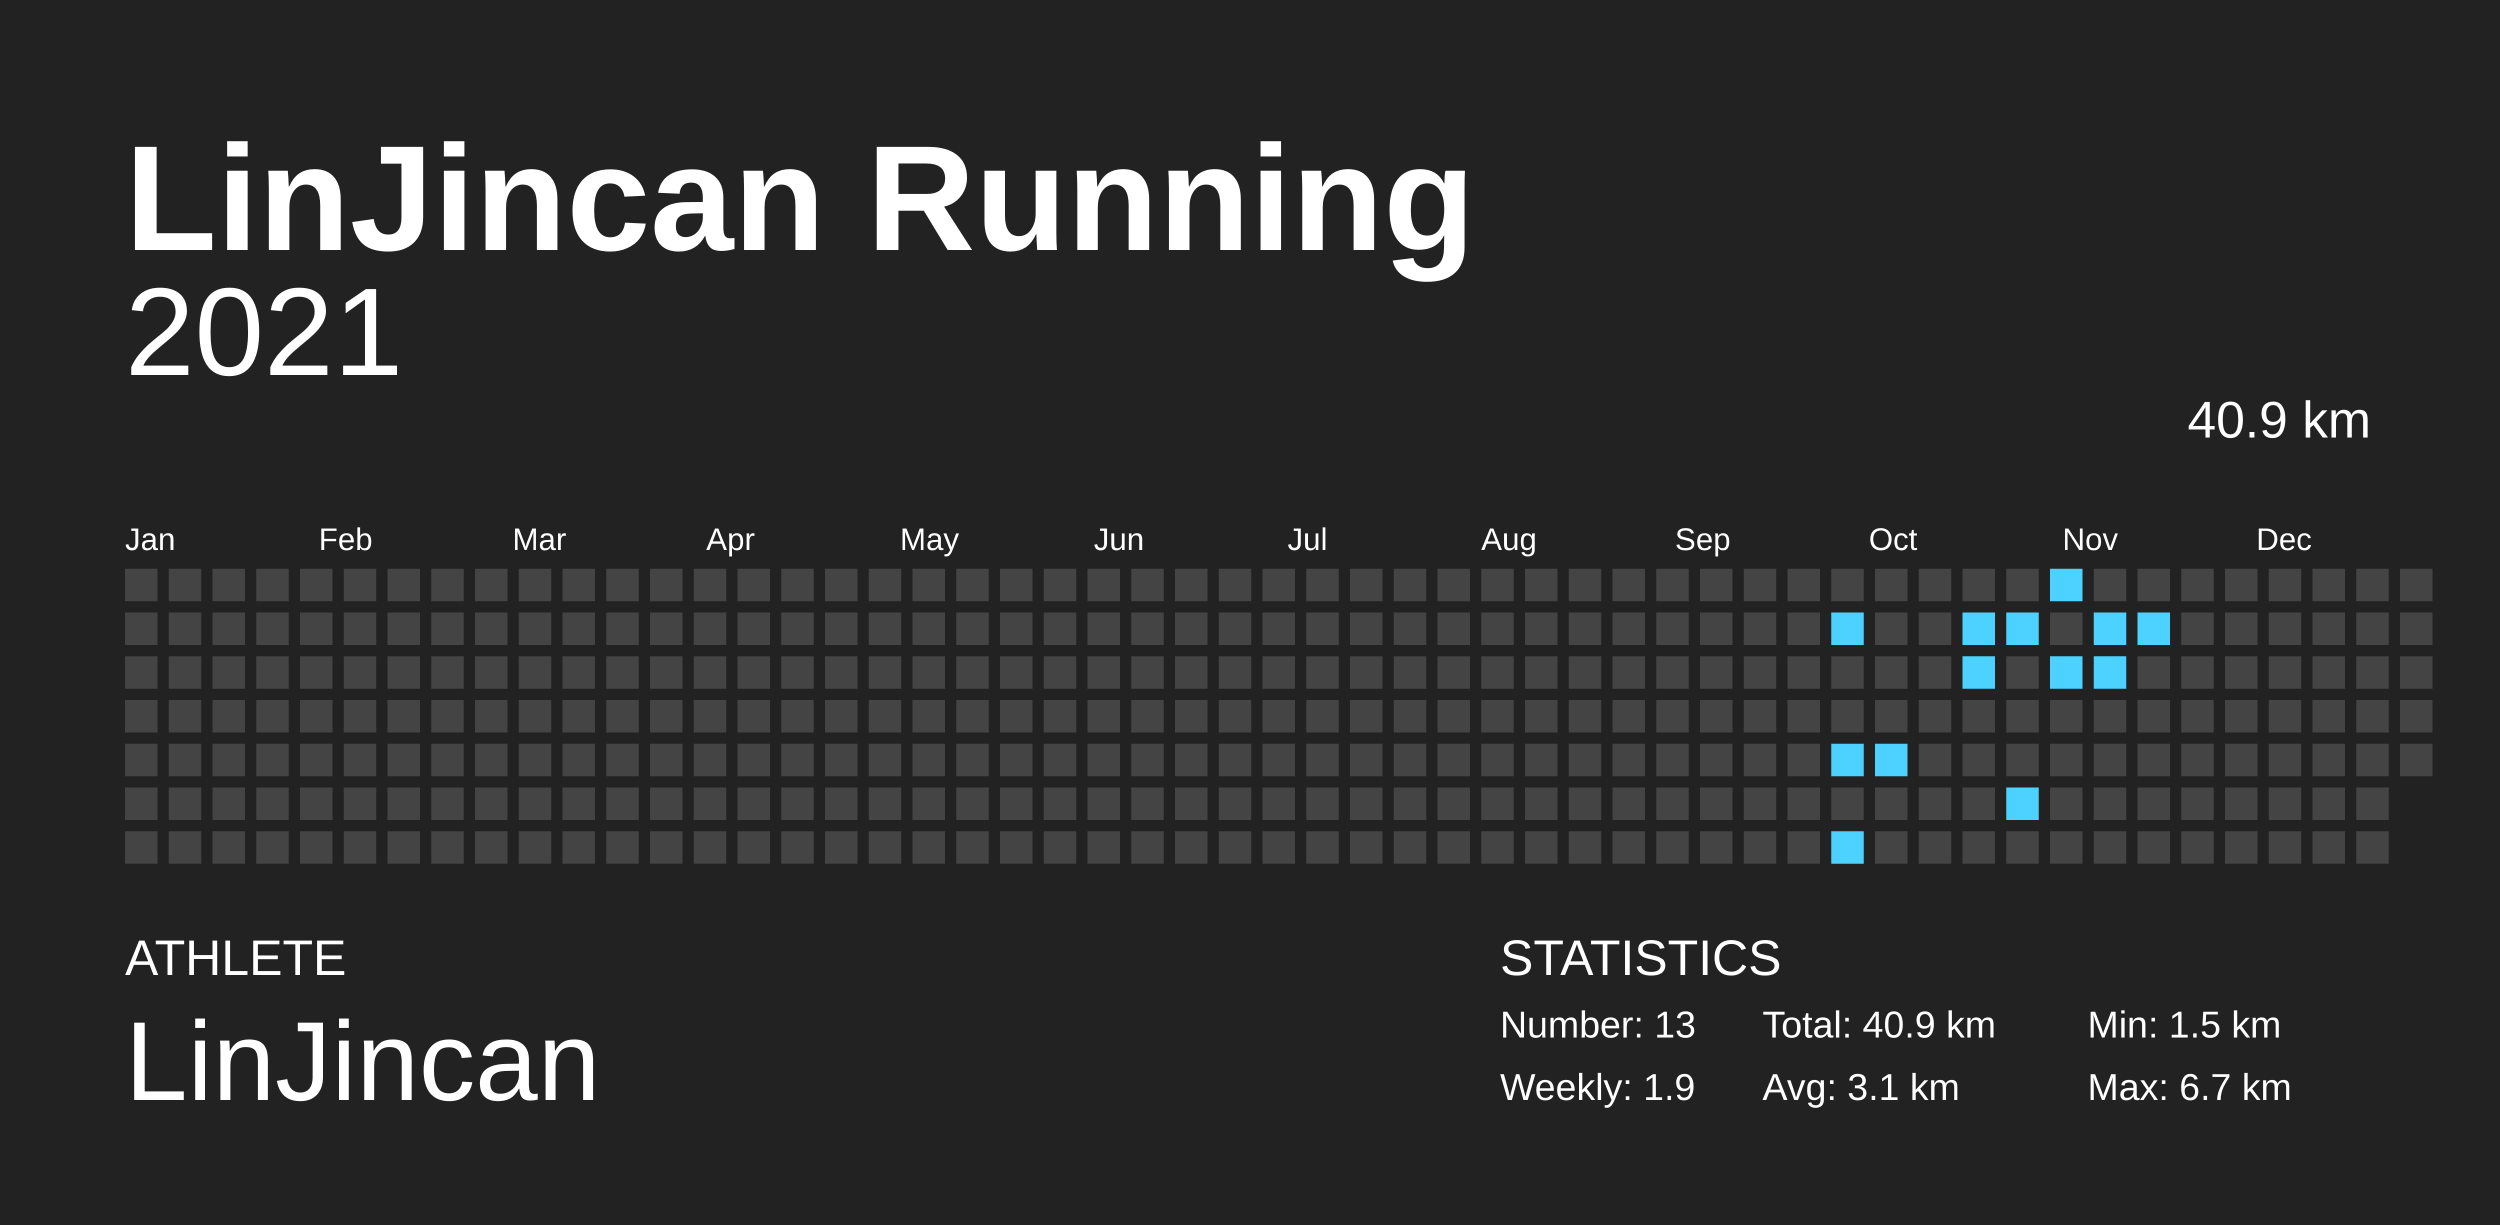
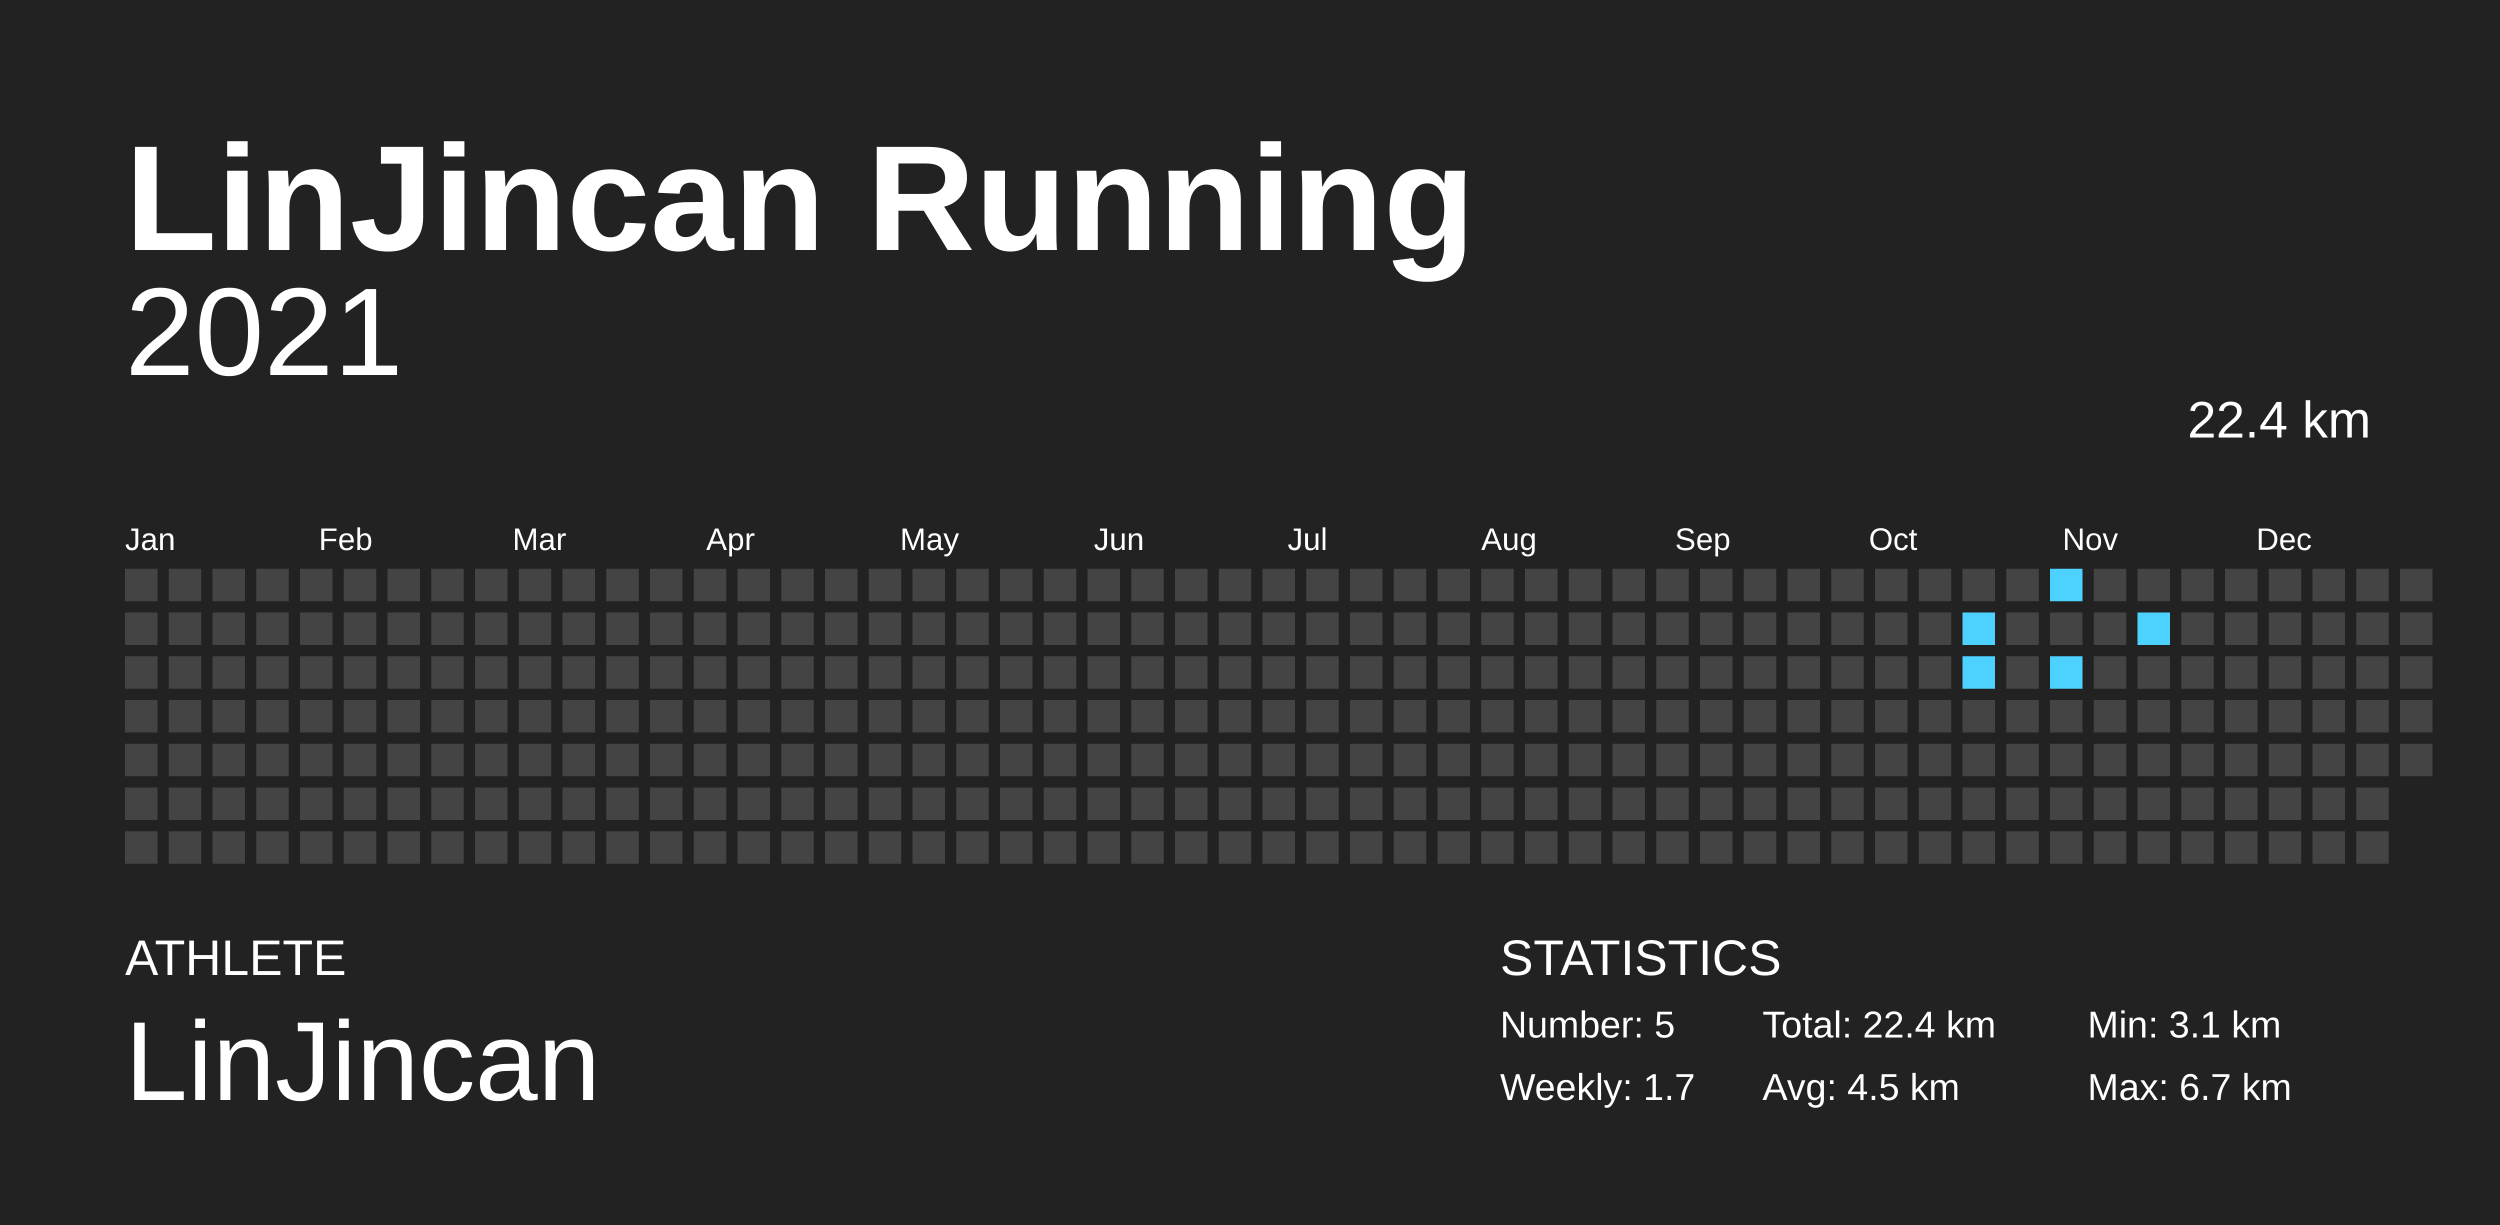
<svg xmlns="http://www.w3.org/2000/svg" baseProfile="full" height="98mm" version="1.1" viewBox="0,0,200,98" width="200mm">
  <defs />
  <rect fill="#222222" height="98" width="200" x="0" y="0" />
  <text fill="#FFFFFF" style="font-size:12px; font-family:Arial; font-weight:bold;" x="10" y="20">LinJincan Running</text>
  <text fill="#FFFFFF" style="font-size:4px; font-family:Arial" x="10" y="78">ATHLETE</text>
  <text fill="#FFFFFF" style="font-size:9px; font-family:Arial" x="10" y="88">LinJincan</text>
  <text fill="#FFFFFF" style="font-size:4px; font-family:Arial" x="120" y="78">STATISTICS</text>
-   <text fill="#FFFFFF" style="font-size:3px; font-family:Arial" x="120" y="83">Number: 13</text>
-   <text fill="#FFFFFF" style="font-size:3px; font-family:Arial" x="120" y="88">Weekly: 1.9</text>
-   <text fill="#FFFFFF" style="font-size:3px; font-family:Arial" x="141" y="83">Total: 40.9 km</text>
-   <text fill="#FFFFFF" style="font-size:3px; font-family:Arial" x="141" y="88">Avg: 3.1 km</text>
-   <text fill="#FFFFFF" style="font-size:3px; font-family:Arial" x="167" y="83">Min: 1.5 km</text>
+   <text fill="#FFFFFF" style="font-size:3px; font-family:Arial" x="120" y="83">Number: 5</text>
+   <text fill="#FFFFFF" style="font-size:3px; font-family:Arial" x="120" y="88">Weekly: 1.7</text>
+   <text fill="#FFFFFF" style="font-size:3px; font-family:Arial" x="141" y="83">Total: 22.4 km</text>
+   <text fill="#FFFFFF" style="font-size:3px; font-family:Arial" x="141" y="88">Avg: 4.5 km</text>
+   <text fill="#FFFFFF" style="font-size:3px; font-family:Arial" x="167" y="83">Min: 3.1 km</text>
  <text fill="#FFFFFF" style="font-size:3px; font-family:Arial" x="167" y="88">Max: 6.7 km</text>
  <text alignment-baseline="hanging" fill="#FFFFFF" style="font-size:10.0px; font-family:Arial;" x="10" y="30">2021</text>
-   <text alignment-baseline="hanging" fill="#FFFFFF" style="font-size:4.125px; font-family:Arial;" x="175" y="35">40.9 km</text>
+   <text alignment-baseline="hanging" fill="#FFFFFF" style="font-size:4.125px; font-family:Arial;" x="175" y="35">22.4 km</text>
  <text fill="#FFFFFF" style="font-size:2.5px; font-family:Arial" x="10.0" y="44">Jan</text>
  <text fill="#FFFFFF" style="font-size:2.5px; font-family:Arial" x="25.5" y="44">Feb</text>
  <text fill="#FFFFFF" style="font-size:2.5px; font-family:Arial" x="41.0" y="44">Mar</text>
  <text fill="#FFFFFF" style="font-size:2.5px; font-family:Arial" x="56.5" y="44">Apr</text>
  <text fill="#FFFFFF" style="font-size:2.5px; font-family:Arial" x="72.0" y="44">May</text>
  <text fill="#FFFFFF" style="font-size:2.5px; font-family:Arial" x="87.5" y="44">Jun</text>
  <text fill="#FFFFFF" style="font-size:2.5px; font-family:Arial" x="103.0" y="44">Jul</text>
  <text fill="#FFFFFF" style="font-size:2.5px; font-family:Arial" x="118.5" y="44">Aug</text>
  <text fill="#FFFFFF" style="font-size:2.5px; font-family:Arial" x="134.0" y="44">Sep</text>
  <text fill="#FFFFFF" style="font-size:2.5px; font-family:Arial" x="149.5" y="44">Oct</text>
  <text fill="#FFFFFF" style="font-size:2.5px; font-family:Arial" x="165.0" y="44">Nov</text>
  <text fill="#FFFFFF" style="font-size:2.5px; font-family:Arial" x="180.5" y="44">Dec</text>
  <rect fill="#444444" height="2.6" width="2.6" x="10.0" y="45.5" />
  <rect fill="#444444" height="2.6" width="2.6" x="10.0" y="49.0" />
  <rect fill="#444444" height="2.6" width="2.6" x="10.0" y="52.5" />
  <rect fill="#444444" height="2.6" width="2.6" x="10.0" y="56.0" />
  <rect fill="#444444" height="2.6" width="2.6" x="10.0" y="59.5" />
  <rect fill="#444444" height="2.6" width="2.6" x="10.0" y="63.0" />
  <rect fill="#444444" height="2.6" width="2.6" x="10.0" y="66.5" />
  <rect fill="#444444" height="2.6" width="2.6" x="13.5" y="45.5" />
  <rect fill="#444444" height="2.6" width="2.6" x="13.5" y="49.0" />
  <rect fill="#444444" height="2.6" width="2.6" x="13.5" y="52.5" />
  <rect fill="#444444" height="2.6" width="2.6" x="13.5" y="56.0" />
  <rect fill="#444444" height="2.6" width="2.6" x="13.5" y="59.5" />
  <rect fill="#444444" height="2.6" width="2.6" x="13.5" y="63.0" />
  <rect fill="#444444" height="2.6" width="2.6" x="13.5" y="66.5" />
  <rect fill="#444444" height="2.6" width="2.6" x="17.0" y="45.5" />
  <rect fill="#444444" height="2.6" width="2.6" x="17.0" y="49.0" />
  <rect fill="#444444" height="2.6" width="2.6" x="17.0" y="52.5" />
  <rect fill="#444444" height="2.6" width="2.6" x="17.0" y="56.0" />
  <rect fill="#444444" height="2.6" width="2.6" x="17.0" y="59.5" />
  <rect fill="#444444" height="2.6" width="2.6" x="17.0" y="63.0" />
  <rect fill="#444444" height="2.6" width="2.6" x="17.0" y="66.5" />
  <rect fill="#444444" height="2.6" width="2.6" x="20.5" y="45.5" />
  <rect fill="#444444" height="2.6" width="2.6" x="20.5" y="49.0" />
  <rect fill="#444444" height="2.6" width="2.6" x="20.5" y="52.5" />
  <rect fill="#444444" height="2.6" width="2.6" x="20.5" y="56.0" />
  <rect fill="#444444" height="2.6" width="2.6" x="20.5" y="59.5" />
  <rect fill="#444444" height="2.6" width="2.6" x="20.5" y="63.0" />
  <rect fill="#444444" height="2.6" width="2.6" x="20.5" y="66.5" />
  <rect fill="#444444" height="2.6" width="2.6" x="24.0" y="45.5" />
  <rect fill="#444444" height="2.6" width="2.6" x="24.0" y="49.0" />
  <rect fill="#444444" height="2.6" width="2.6" x="24.0" y="52.5" />
  <rect fill="#444444" height="2.6" width="2.6" x="24.0" y="56.0" />
  <rect fill="#444444" height="2.6" width="2.6" x="24.0" y="59.5" />
  <rect fill="#444444" height="2.6" width="2.6" x="24.0" y="63.0" />
  <rect fill="#444444" height="2.6" width="2.6" x="24.0" y="66.5" />
  <rect fill="#444444" height="2.6" width="2.6" x="27.5" y="45.5" />
  <rect fill="#444444" height="2.6" width="2.6" x="27.5" y="49.0" />
  <rect fill="#444444" height="2.6" width="2.6" x="27.5" y="52.5" />
  <rect fill="#444444" height="2.6" width="2.6" x="27.5" y="56.0" />
  <rect fill="#444444" height="2.6" width="2.6" x="27.5" y="59.5" />
  <rect fill="#444444" height="2.6" width="2.6" x="27.5" y="63.0" />
  <rect fill="#444444" height="2.6" width="2.6" x="27.5" y="66.5" />
  <rect fill="#444444" height="2.6" width="2.6" x="31.0" y="45.5" />
  <rect fill="#444444" height="2.6" width="2.6" x="31.0" y="49.0" />
  <rect fill="#444444" height="2.6" width="2.6" x="31.0" y="52.5" />
  <rect fill="#444444" height="2.6" width="2.6" x="31.0" y="56.0" />
  <rect fill="#444444" height="2.6" width="2.6" x="31.0" y="59.5" />
  <rect fill="#444444" height="2.6" width="2.6" x="31.0" y="63.0" />
  <rect fill="#444444" height="2.6" width="2.6" x="31.0" y="66.5" />
  <rect fill="#444444" height="2.6" width="2.6" x="34.5" y="45.5" />
  <rect fill="#444444" height="2.6" width="2.6" x="34.5" y="49.0" />
  <rect fill="#444444" height="2.6" width="2.6" x="34.5" y="52.5" />
  <rect fill="#444444" height="2.6" width="2.6" x="34.5" y="56.0" />
  <rect fill="#444444" height="2.6" width="2.6" x="34.5" y="59.5" />
  <rect fill="#444444" height="2.6" width="2.6" x="34.5" y="63.0" />
  <rect fill="#444444" height="2.6" width="2.6" x="34.5" y="66.5" />
  <rect fill="#444444" height="2.6" width="2.6" x="38.0" y="45.5" />
  <rect fill="#444444" height="2.6" width="2.6" x="38.0" y="49.0" />
  <rect fill="#444444" height="2.6" width="2.6" x="38.0" y="52.5" />
  <rect fill="#444444" height="2.6" width="2.6" x="38.0" y="56.0" />
  <rect fill="#444444" height="2.6" width="2.6" x="38.0" y="59.5" />
  <rect fill="#444444" height="2.6" width="2.6" x="38.0" y="63.0" />
  <rect fill="#444444" height="2.6" width="2.6" x="38.0" y="66.5" />
  <rect fill="#444444" height="2.6" width="2.6" x="41.5" y="45.5" />
  <rect fill="#444444" height="2.6" width="2.6" x="41.5" y="49.0" />
  <rect fill="#444444" height="2.6" width="2.6" x="41.5" y="52.5" />
  <rect fill="#444444" height="2.6" width="2.6" x="41.5" y="56.0" />
  <rect fill="#444444" height="2.6" width="2.6" x="41.5" y="59.5" />
  <rect fill="#444444" height="2.6" width="2.6" x="41.5" y="63.0" />
  <rect fill="#444444" height="2.6" width="2.6" x="41.5" y="66.5" />
  <rect fill="#444444" height="2.6" width="2.6" x="45.0" y="45.5" />
  <rect fill="#444444" height="2.6" width="2.6" x="45.0" y="49.0" />
  <rect fill="#444444" height="2.6" width="2.6" x="45.0" y="52.5" />
  <rect fill="#444444" height="2.6" width="2.6" x="45.0" y="56.0" />
  <rect fill="#444444" height="2.6" width="2.6" x="45.0" y="59.5" />
  <rect fill="#444444" height="2.6" width="2.6" x="45.0" y="63.0" />
  <rect fill="#444444" height="2.6" width="2.6" x="45.0" y="66.5" />
  <rect fill="#444444" height="2.6" width="2.6" x="48.5" y="45.5" />
  <rect fill="#444444" height="2.6" width="2.6" x="48.5" y="49.0" />
  <rect fill="#444444" height="2.6" width="2.6" x="48.5" y="52.5" />
  <rect fill="#444444" height="2.6" width="2.6" x="48.5" y="56.0" />
  <rect fill="#444444" height="2.6" width="2.6" x="48.5" y="59.5" />
  <rect fill="#444444" height="2.6" width="2.6" x="48.5" y="63.0" />
  <rect fill="#444444" height="2.6" width="2.6" x="48.5" y="66.5" />
  <rect fill="#444444" height="2.6" width="2.6" x="52.0" y="45.5" />
  <rect fill="#444444" height="2.6" width="2.6" x="52.0" y="49.0" />
  <rect fill="#444444" height="2.6" width="2.6" x="52.0" y="52.5" />
  <rect fill="#444444" height="2.6" width="2.6" x="52.0" y="56.0" />
  <rect fill="#444444" height="2.6" width="2.6" x="52.0" y="59.5" />
  <rect fill="#444444" height="2.6" width="2.6" x="52.0" y="63.0" />
  <rect fill="#444444" height="2.6" width="2.6" x="52.0" y="66.5" />
  <rect fill="#444444" height="2.6" width="2.6" x="55.5" y="45.5" />
  <rect fill="#444444" height="2.6" width="2.6" x="55.5" y="49.0" />
  <rect fill="#444444" height="2.6" width="2.6" x="55.5" y="52.5" />
  <rect fill="#444444" height="2.6" width="2.6" x="55.5" y="56.0" />
  <rect fill="#444444" height="2.6" width="2.6" x="55.5" y="59.5" />
  <rect fill="#444444" height="2.6" width="2.6" x="55.5" y="63.0" />
  <rect fill="#444444" height="2.6" width="2.6" x="55.5" y="66.5" />
  <rect fill="#444444" height="2.6" width="2.6" x="59.0" y="45.5" />
  <rect fill="#444444" height="2.6" width="2.6" x="59.0" y="49.0" />
  <rect fill="#444444" height="2.6" width="2.6" x="59.0" y="52.5" />
  <rect fill="#444444" height="2.6" width="2.6" x="59.0" y="56.0" />
  <rect fill="#444444" height="2.6" width="2.6" x="59.0" y="59.5" />
  <rect fill="#444444" height="2.6" width="2.6" x="59.0" y="63.0" />
  <rect fill="#444444" height="2.6" width="2.6" x="59.0" y="66.5" />
  <rect fill="#444444" height="2.6" width="2.6" x="62.5" y="45.5" />
  <rect fill="#444444" height="2.6" width="2.6" x="62.5" y="49.0" />
  <rect fill="#444444" height="2.6" width="2.6" x="62.5" y="52.5" />
  <rect fill="#444444" height="2.6" width="2.6" x="62.5" y="56.0" />
  <rect fill="#444444" height="2.6" width="2.6" x="62.5" y="59.5" />
  <rect fill="#444444" height="2.6" width="2.6" x="62.5" y="63.0" />
  <rect fill="#444444" height="2.6" width="2.6" x="62.5" y="66.5" />
  <rect fill="#444444" height="2.6" width="2.6" x="66.0" y="45.5" />
  <rect fill="#444444" height="2.6" width="2.6" x="66.0" y="49.0" />
  <rect fill="#444444" height="2.6" width="2.6" x="66.0" y="52.5" />
  <rect fill="#444444" height="2.6" width="2.6" x="66.0" y="56.0" />
  <rect fill="#444444" height="2.6" width="2.6" x="66.0" y="59.5" />
  <rect fill="#444444" height="2.6" width="2.6" x="66.0" y="63.0" />
  <rect fill="#444444" height="2.6" width="2.6" x="66.0" y="66.5" />
  <rect fill="#444444" height="2.6" width="2.6" x="69.5" y="45.5" />
  <rect fill="#444444" height="2.6" width="2.6" x="69.5" y="49.0" />
  <rect fill="#444444" height="2.6" width="2.6" x="69.5" y="52.5" />
  <rect fill="#444444" height="2.6" width="2.6" x="69.5" y="56.0" />
  <rect fill="#444444" height="2.6" width="2.6" x="69.5" y="59.5" />
  <rect fill="#444444" height="2.6" width="2.6" x="69.5" y="63.0" />
  <rect fill="#444444" height="2.6" width="2.6" x="69.5" y="66.5" />
  <rect fill="#444444" height="2.6" width="2.6" x="73.0" y="45.5" />
  <rect fill="#444444" height="2.6" width="2.6" x="73.0" y="49.0" />
  <rect fill="#444444" height="2.6" width="2.6" x="73.0" y="52.5" />
  <rect fill="#444444" height="2.6" width="2.6" x="73.0" y="56.0" />
  <rect fill="#444444" height="2.6" width="2.6" x="73.0" y="59.5" />
  <rect fill="#444444" height="2.6" width="2.6" x="73.0" y="63.0" />
  <rect fill="#444444" height="2.6" width="2.6" x="73.0" y="66.5" />
  <rect fill="#444444" height="2.6" width="2.6" x="76.5" y="45.5" />
  <rect fill="#444444" height="2.6" width="2.6" x="76.5" y="49.0" />
  <rect fill="#444444" height="2.6" width="2.6" x="76.5" y="52.5" />
  <rect fill="#444444" height="2.6" width="2.6" x="76.5" y="56.0" />
  <rect fill="#444444" height="2.6" width="2.6" x="76.5" y="59.5" />
  <rect fill="#444444" height="2.6" width="2.6" x="76.5" y="63.0" />
  <rect fill="#444444" height="2.6" width="2.6" x="76.5" y="66.5" />
  <rect fill="#444444" height="2.6" width="2.6" x="80.0" y="45.5" />
  <rect fill="#444444" height="2.6" width="2.6" x="80.0" y="49.0" />
  <rect fill="#444444" height="2.6" width="2.6" x="80.0" y="52.5" />
  <rect fill="#444444" height="2.6" width="2.6" x="80.0" y="56.0" />
  <rect fill="#444444" height="2.6" width="2.6" x="80.0" y="59.5" />
  <rect fill="#444444" height="2.6" width="2.6" x="80.0" y="63.0" />
  <rect fill="#444444" height="2.6" width="2.6" x="80.0" y="66.5" />
  <rect fill="#444444" height="2.6" width="2.6" x="83.5" y="45.5" />
  <rect fill="#444444" height="2.6" width="2.6" x="83.5" y="49.0" />
  <rect fill="#444444" height="2.6" width="2.6" x="83.5" y="52.5" />
  <rect fill="#444444" height="2.6" width="2.6" x="83.5" y="56.0" />
  <rect fill="#444444" height="2.6" width="2.6" x="83.5" y="59.5" />
  <rect fill="#444444" height="2.6" width="2.6" x="83.5" y="63.0" />
  <rect fill="#444444" height="2.6" width="2.6" x="83.5" y="66.5" />
  <rect fill="#444444" height="2.6" width="2.6" x="87.0" y="45.5" />
  <rect fill="#444444" height="2.6" width="2.6" x="87.0" y="49.0" />
  <rect fill="#444444" height="2.6" width="2.6" x="87.0" y="52.5" />
  <rect fill="#444444" height="2.6" width="2.6" x="87.0" y="56.0" />
  <rect fill="#444444" height="2.6" width="2.6" x="87.0" y="59.5" />
  <rect fill="#444444" height="2.6" width="2.6" x="87.0" y="63.0" />
  <rect fill="#444444" height="2.6" width="2.6" x="87.0" y="66.5" />
  <rect fill="#444444" height="2.6" width="2.6" x="90.5" y="45.5" />
  <rect fill="#444444" height="2.6" width="2.6" x="90.5" y="49.0" />
  <rect fill="#444444" height="2.6" width="2.6" x="90.5" y="52.5" />
  <rect fill="#444444" height="2.6" width="2.6" x="90.5" y="56.0" />
  <rect fill="#444444" height="2.6" width="2.6" x="90.5" y="59.5" />
  <rect fill="#444444" height="2.6" width="2.6" x="90.5" y="63.0" />
  <rect fill="#444444" height="2.6" width="2.6" x="90.5" y="66.5" />
  <rect fill="#444444" height="2.6" width="2.6" x="94.0" y="45.5" />
  <rect fill="#444444" height="2.6" width="2.6" x="94.0" y="49.0" />
  <rect fill="#444444" height="2.6" width="2.6" x="94.0" y="52.5" />
  <rect fill="#444444" height="2.6" width="2.6" x="94.0" y="56.0" />
  <rect fill="#444444" height="2.6" width="2.6" x="94.0" y="59.5" />
  <rect fill="#444444" height="2.6" width="2.6" x="94.0" y="63.0" />
  <rect fill="#444444" height="2.6" width="2.6" x="94.0" y="66.5" />
  <rect fill="#444444" height="2.6" width="2.6" x="97.5" y="45.5" />
  <rect fill="#444444" height="2.6" width="2.6" x="97.5" y="49.0" />
  <rect fill="#444444" height="2.6" width="2.6" x="97.5" y="52.5" />
  <rect fill="#444444" height="2.6" width="2.6" x="97.5" y="56.0" />
  <rect fill="#444444" height="2.6" width="2.6" x="97.5" y="59.5" />
  <rect fill="#444444" height="2.6" width="2.6" x="97.5" y="63.0" />
  <rect fill="#444444" height="2.6" width="2.6" x="97.5" y="66.5" />
  <rect fill="#444444" height="2.6" width="2.6" x="101.0" y="45.5" />
  <rect fill="#444444" height="2.6" width="2.6" x="101.0" y="49.0" />
  <rect fill="#444444" height="2.6" width="2.6" x="101.0" y="52.5" />
  <rect fill="#444444" height="2.6" width="2.6" x="101.0" y="56.0" />
  <rect fill="#444444" height="2.6" width="2.6" x="101.0" y="59.5" />
  <rect fill="#444444" height="2.6" width="2.6" x="101.0" y="63.0" />
  <rect fill="#444444" height="2.6" width="2.6" x="101.0" y="66.5" />
  <rect fill="#444444" height="2.6" width="2.6" x="104.5" y="45.5" />
  <rect fill="#444444" height="2.6" width="2.6" x="104.5" y="49.0" />
  <rect fill="#444444" height="2.6" width="2.6" x="104.5" y="52.5" />
  <rect fill="#444444" height="2.6" width="2.6" x="104.5" y="56.0" />
  <rect fill="#444444" height="2.6" width="2.6" x="104.5" y="59.5" />
  <rect fill="#444444" height="2.6" width="2.6" x="104.5" y="63.0" />
  <rect fill="#444444" height="2.6" width="2.6" x="104.5" y="66.5" />
  <rect fill="#444444" height="2.6" width="2.6" x="108.0" y="45.5" />
  <rect fill="#444444" height="2.6" width="2.6" x="108.0" y="49.0" />
  <rect fill="#444444" height="2.6" width="2.6" x="108.0" y="52.5" />
  <rect fill="#444444" height="2.6" width="2.6" x="108.0" y="56.0" />
  <rect fill="#444444" height="2.6" width="2.6" x="108.0" y="59.5" />
  <rect fill="#444444" height="2.6" width="2.6" x="108.0" y="63.0" />
  <rect fill="#444444" height="2.6" width="2.6" x="108.0" y="66.5" />
  <rect fill="#444444" height="2.6" width="2.6" x="111.5" y="45.5" />
  <rect fill="#444444" height="2.6" width="2.6" x="111.5" y="49.0" />
  <rect fill="#444444" height="2.6" width="2.6" x="111.5" y="52.5" />
  <rect fill="#444444" height="2.6" width="2.6" x="111.5" y="56.0" />
  <rect fill="#444444" height="2.6" width="2.6" x="111.5" y="59.5" />
  <rect fill="#444444" height="2.6" width="2.6" x="111.5" y="63.0" />
  <rect fill="#444444" height="2.6" width="2.6" x="111.5" y="66.5" />
  <rect fill="#444444" height="2.6" width="2.6" x="115.0" y="45.5" />
  <rect fill="#444444" height="2.6" width="2.6" x="115.0" y="49.0" />
  <rect fill="#444444" height="2.6" width="2.6" x="115.0" y="52.5" />
  <rect fill="#444444" height="2.6" width="2.6" x="115.0" y="56.0" />
  <rect fill="#444444" height="2.6" width="2.6" x="115.0" y="59.5" />
  <rect fill="#444444" height="2.6" width="2.6" x="115.0" y="63.0" />
  <rect fill="#444444" height="2.6" width="2.6" x="115.0" y="66.5" />
  <rect fill="#444444" height="2.6" width="2.6" x="118.5" y="45.5" />
  <rect fill="#444444" height="2.6" width="2.6" x="118.5" y="49.0" />
  <rect fill="#444444" height="2.6" width="2.6" x="118.5" y="52.5" />
  <rect fill="#444444" height="2.6" width="2.6" x="118.5" y="56.0" />
  <rect fill="#444444" height="2.6" width="2.6" x="118.5" y="59.5" />
  <rect fill="#444444" height="2.6" width="2.6" x="118.5" y="63.0" />
  <rect fill="#444444" height="2.6" width="2.6" x="118.5" y="66.5" />
  <rect fill="#444444" height="2.6" width="2.6" x="122.0" y="45.5" />
  <rect fill="#444444" height="2.6" width="2.6" x="122.0" y="49.0" />
  <rect fill="#444444" height="2.6" width="2.6" x="122.0" y="52.5" />
  <rect fill="#444444" height="2.6" width="2.6" x="122.0" y="56.0" />
  <rect fill="#444444" height="2.6" width="2.6" x="122.0" y="59.5" />
  <rect fill="#444444" height="2.6" width="2.6" x="122.0" y="63.0" />
  <rect fill="#444444" height="2.6" width="2.6" x="122.0" y="66.5" />
  <rect fill="#444444" height="2.6" width="2.6" x="125.5" y="45.5" />
  <rect fill="#444444" height="2.6" width="2.6" x="125.5" y="49.0" />
  <rect fill="#444444" height="2.6" width="2.6" x="125.5" y="52.5" />
  <rect fill="#444444" height="2.6" width="2.6" x="125.5" y="56.0" />
  <rect fill="#444444" height="2.6" width="2.6" x="125.5" y="59.5" />
  <rect fill="#444444" height="2.6" width="2.6" x="125.5" y="63.0" />
  <rect fill="#444444" height="2.6" width="2.6" x="125.5" y="66.5" />
  <rect fill="#444444" height="2.6" width="2.6" x="129.0" y="45.5" />
  <rect fill="#444444" height="2.6" width="2.6" x="129.0" y="49.0" />
  <rect fill="#444444" height="2.6" width="2.6" x="129.0" y="52.5" />
  <rect fill="#444444" height="2.6" width="2.6" x="129.0" y="56.0" />
  <rect fill="#444444" height="2.6" width="2.6" x="129.0" y="59.5" />
  <rect fill="#444444" height="2.6" width="2.6" x="129.0" y="63.0" />
  <rect fill="#444444" height="2.6" width="2.6" x="129.0" y="66.5" />
  <rect fill="#444444" height="2.6" width="2.6" x="132.5" y="45.5" />
  <rect fill="#444444" height="2.6" width="2.6" x="132.5" y="49.0" />
  <rect fill="#444444" height="2.6" width="2.6" x="132.5" y="52.5" />
  <rect fill="#444444" height="2.6" width="2.6" x="132.5" y="56.0" />
  <rect fill="#444444" height="2.6" width="2.6" x="132.5" y="59.5" />
  <rect fill="#444444" height="2.6" width="2.6" x="132.5" y="63.0" />
  <rect fill="#444444" height="2.6" width="2.6" x="132.5" y="66.5" />
  <rect fill="#444444" height="2.6" width="2.6" x="136.0" y="45.5" />
  <rect fill="#444444" height="2.6" width="2.6" x="136.0" y="49.0" />
  <rect fill="#444444" height="2.6" width="2.6" x="136.0" y="52.5" />
  <rect fill="#444444" height="2.6" width="2.6" x="136.0" y="56.0" />
  <rect fill="#444444" height="2.6" width="2.6" x="136.0" y="59.5" />
  <rect fill="#444444" height="2.6" width="2.6" x="136.0" y="63.0" />
  <rect fill="#444444" height="2.6" width="2.6" x="136.0" y="66.5" />
  <rect fill="#444444" height="2.6" width="2.6" x="139.5" y="45.5" />
  <rect fill="#444444" height="2.6" width="2.6" x="139.5" y="49.0" />
  <rect fill="#444444" height="2.6" width="2.6" x="139.5" y="52.5" />
  <rect fill="#444444" height="2.6" width="2.6" x="139.5" y="56.0" />
  <rect fill="#444444" height="2.6" width="2.6" x="139.5" y="59.5" />
  <rect fill="#444444" height="2.6" width="2.6" x="139.5" y="63.0" />
  <rect fill="#444444" height="2.6" width="2.6" x="139.5" y="66.5" />
  <rect fill="#444444" height="2.6" width="2.6" x="143.0" y="45.5" />
  <rect fill="#444444" height="2.6" width="2.6" x="143.0" y="49.0" />
  <rect fill="#444444" height="2.6" width="2.6" x="143.0" y="52.5" />
  <rect fill="#444444" height="2.6" width="2.6" x="143.0" y="56.0" />
  <rect fill="#444444" height="2.6" width="2.6" x="143.0" y="59.5" />
  <rect fill="#444444" height="2.6" width="2.6" x="143.0" y="63.0" />
  <rect fill="#444444" height="2.6" width="2.6" x="143.0" y="66.5" />
  <rect fill="#444444" height="2.6" width="2.6" x="146.5" y="45.5" />
-   <rect fill="#4dd2ff" height="2.6" width="2.6" x="146.5" y="49.0" />
+   <rect fill="#444444" height="2.6" width="2.6" x="146.5" y="49.0" />
  <rect fill="#444444" height="2.6" width="2.6" x="146.5" y="52.5" />
  <rect fill="#444444" height="2.6" width="2.6" x="146.5" y="56.0" />
-   <rect fill="#4dd2ff" height="2.6" width="2.6" x="146.5" y="59.5" />
+   <rect fill="#444444" height="2.6" width="2.6" x="146.5" y="59.5" />
  <rect fill="#444444" height="2.6" width="2.6" x="146.5" y="63.0" />
-   <rect fill="#4dd2ff" height="2.6" width="2.6" x="146.5" y="66.5" />
+   <rect fill="#444444" height="2.6" width="2.6" x="146.5" y="66.5" />
  <rect fill="#444444" height="2.6" width="2.6" x="150.0" y="45.5" />
  <rect fill="#444444" height="2.6" width="2.6" x="150.0" y="49.0" />
  <rect fill="#444444" height="2.6" width="2.6" x="150.0" y="52.5" />
  <rect fill="#444444" height="2.6" width="2.6" x="150.0" y="56.0" />
-   <rect fill="#4dd2ff" height="2.6" width="2.6" x="150.0" y="59.5" />
+   <rect fill="#444444" height="2.6" width="2.6" x="150.0" y="59.5" />
  <rect fill="#444444" height="2.6" width="2.6" x="150.0" y="63.0" />
  <rect fill="#444444" height="2.6" width="2.6" x="150.0" y="66.5" />
  <rect fill="#444444" height="2.6" width="2.6" x="153.5" y="45.5" />
  <rect fill="#444444" height="2.6" width="2.6" x="153.5" y="49.0" />
  <rect fill="#444444" height="2.6" width="2.6" x="153.5" y="52.5" />
  <rect fill="#444444" height="2.6" width="2.6" x="153.5" y="56.0" />
  <rect fill="#444444" height="2.6" width="2.6" x="153.5" y="59.5" />
  <rect fill="#444444" height="2.6" width="2.6" x="153.5" y="63.0" />
  <rect fill="#444444" height="2.6" width="2.6" x="153.5" y="66.5" />
  <rect fill="#444444" height="2.6" width="2.6" x="157.0" y="45.5" />
  <rect fill="#4dd2ff" height="2.6" width="2.6" x="157.0" y="49.0" />
  <rect fill="#4dd2ff" height="2.6" width="2.6" x="157.0" y="52.5" />
  <rect fill="#444444" height="2.6" width="2.6" x="157.0" y="56.0" />
  <rect fill="#444444" height="2.6" width="2.6" x="157.0" y="59.5" />
  <rect fill="#444444" height="2.6" width="2.6" x="157.0" y="63.0" />
  <rect fill="#444444" height="2.6" width="2.6" x="157.0" y="66.5" />
  <rect fill="#444444" height="2.6" width="2.6" x="160.5" y="45.5" />
-   <rect fill="#4dd2ff" height="2.6" width="2.6" x="160.5" y="49.0" />
+   <rect fill="#444444" height="2.6" width="2.6" x="160.5" y="49.0" />
  <rect fill="#444444" height="2.6" width="2.6" x="160.5" y="52.5" />
  <rect fill="#444444" height="2.6" width="2.6" x="160.5" y="56.0" />
  <rect fill="#444444" height="2.6" width="2.6" x="160.5" y="59.5" />
-   <rect fill="#4dd2ff" height="2.6" width="2.6" x="160.5" y="63.0" />
+   <rect fill="#444444" height="2.6" width="2.6" x="160.5" y="63.0" />
  <rect fill="#444444" height="2.6" width="2.6" x="160.5" y="66.5" />
  <rect fill="#4dd2ff" height="2.6" width="2.6" x="164.0" y="45.5" />
  <rect fill="#444444" height="2.6" width="2.6" x="164.0" y="49.0" />
  <rect fill="#4dd2ff" height="2.6" width="2.6" x="164.0" y="52.5" />
  <rect fill="#444444" height="2.6" width="2.6" x="164.0" y="56.0" />
  <rect fill="#444444" height="2.6" width="2.6" x="164.0" y="59.5" />
  <rect fill="#444444" height="2.6" width="2.6" x="164.0" y="63.0" />
  <rect fill="#444444" height="2.6" width="2.6" x="164.0" y="66.5" />
  <rect fill="#444444" height="2.6" width="2.6" x="167.5" y="45.5" />
-   <rect fill="#4dd2ff" height="2.6" width="2.6" x="167.5" y="49.0" />
-   <rect fill="#4dd2ff" height="2.6" width="2.6" x="167.5" y="52.5" />
+   <rect fill="#444444" height="2.6" width="2.6" x="167.5" y="49.0" />
+   <rect fill="#444444" height="2.6" width="2.6" x="167.5" y="52.5" />
  <rect fill="#444444" height="2.6" width="2.6" x="167.5" y="56.0" />
  <rect fill="#444444" height="2.6" width="2.6" x="167.5" y="59.5" />
  <rect fill="#444444" height="2.6" width="2.6" x="167.5" y="63.0" />
  <rect fill="#444444" height="2.6" width="2.6" x="167.5" y="66.5" />
  <rect fill="#444444" height="2.6" width="2.6" x="171.0" y="45.5" />
  <rect fill="#4dd2ff" height="2.6" width="2.6" x="171.0" y="49.0" />
  <rect fill="#444444" height="2.6" width="2.6" x="171.0" y="52.5" />
  <rect fill="#444444" height="2.6" width="2.6" x="171.0" y="56.0" />
  <rect fill="#444444" height="2.6" width="2.6" x="171.0" y="59.5" />
  <rect fill="#444444" height="2.6" width="2.6" x="171.0" y="63.0" />
  <rect fill="#444444" height="2.6" width="2.6" x="171.0" y="66.5" />
  <rect fill="#444444" height="2.6" width="2.6" x="174.5" y="45.5" />
  <rect fill="#444444" height="2.6" width="2.6" x="174.5" y="49.0" />
  <rect fill="#444444" height="2.6" width="2.6" x="174.5" y="52.5" />
  <rect fill="#444444" height="2.6" width="2.6" x="174.5" y="56.0" />
  <rect fill="#444444" height="2.6" width="2.6" x="174.5" y="59.5" />
  <rect fill="#444444" height="2.6" width="2.6" x="174.5" y="63.0" />
  <rect fill="#444444" height="2.6" width="2.6" x="174.5" y="66.5" />
  <rect fill="#444444" height="2.6" width="2.6" x="178.0" y="45.5" />
  <rect fill="#444444" height="2.6" width="2.6" x="178.0" y="49.0" />
  <rect fill="#444444" height="2.6" width="2.6" x="178.0" y="52.5" />
  <rect fill="#444444" height="2.6" width="2.6" x="178.0" y="56.0" />
  <rect fill="#444444" height="2.6" width="2.6" x="178.0" y="59.5" />
  <rect fill="#444444" height="2.6" width="2.6" x="178.0" y="63.0" />
  <rect fill="#444444" height="2.6" width="2.6" x="178.0" y="66.5" />
  <rect fill="#444444" height="2.6" width="2.6" x="181.5" y="45.5" />
  <rect fill="#444444" height="2.6" width="2.6" x="181.5" y="49.0" />
  <rect fill="#444444" height="2.6" width="2.6" x="181.5" y="52.5" />
  <rect fill="#444444" height="2.6" width="2.6" x="181.5" y="56.0" />
  <rect fill="#444444" height="2.6" width="2.6" x="181.5" y="59.5" />
  <rect fill="#444444" height="2.6" width="2.6" x="181.5" y="63.0" />
  <rect fill="#444444" height="2.6" width="2.6" x="181.5" y="66.5" />
  <rect fill="#444444" height="2.6" width="2.6" x="185.0" y="45.5" />
  <rect fill="#444444" height="2.6" width="2.6" x="185.0" y="49.0" />
  <rect fill="#444444" height="2.6" width="2.6" x="185.0" y="52.5" />
  <rect fill="#444444" height="2.6" width="2.6" x="185.0" y="56.0" />
  <rect fill="#444444" height="2.6" width="2.6" x="185.0" y="59.5" />
  <rect fill="#444444" height="2.6" width="2.6" x="185.0" y="63.0" />
  <rect fill="#444444" height="2.6" width="2.6" x="185.0" y="66.5" />
  <rect fill="#444444" height="2.6" width="2.6" x="188.5" y="45.5" />
  <rect fill="#444444" height="2.6" width="2.6" x="188.5" y="49.0" />
  <rect fill="#444444" height="2.6" width="2.6" x="188.5" y="52.5" />
  <rect fill="#444444" height="2.6" width="2.6" x="188.5" y="56.0" />
  <rect fill="#444444" height="2.6" width="2.6" x="188.5" y="59.5" />
  <rect fill="#444444" height="2.6" width="2.6" x="188.5" y="63.0" />
  <rect fill="#444444" height="2.6" width="2.6" x="188.5" y="66.5" />
  <rect fill="#444444" height="2.6" width="2.6" x="192.0" y="45.5" />
  <rect fill="#444444" height="2.6" width="2.6" x="192.0" y="49.0" />
  <rect fill="#444444" height="2.6" width="2.6" x="192.0" y="52.5" />
  <rect fill="#444444" height="2.6" width="2.6" x="192.0" y="56.0" />
  <rect fill="#444444" height="2.6" width="2.6" x="192.0" y="59.5" />
</svg>
